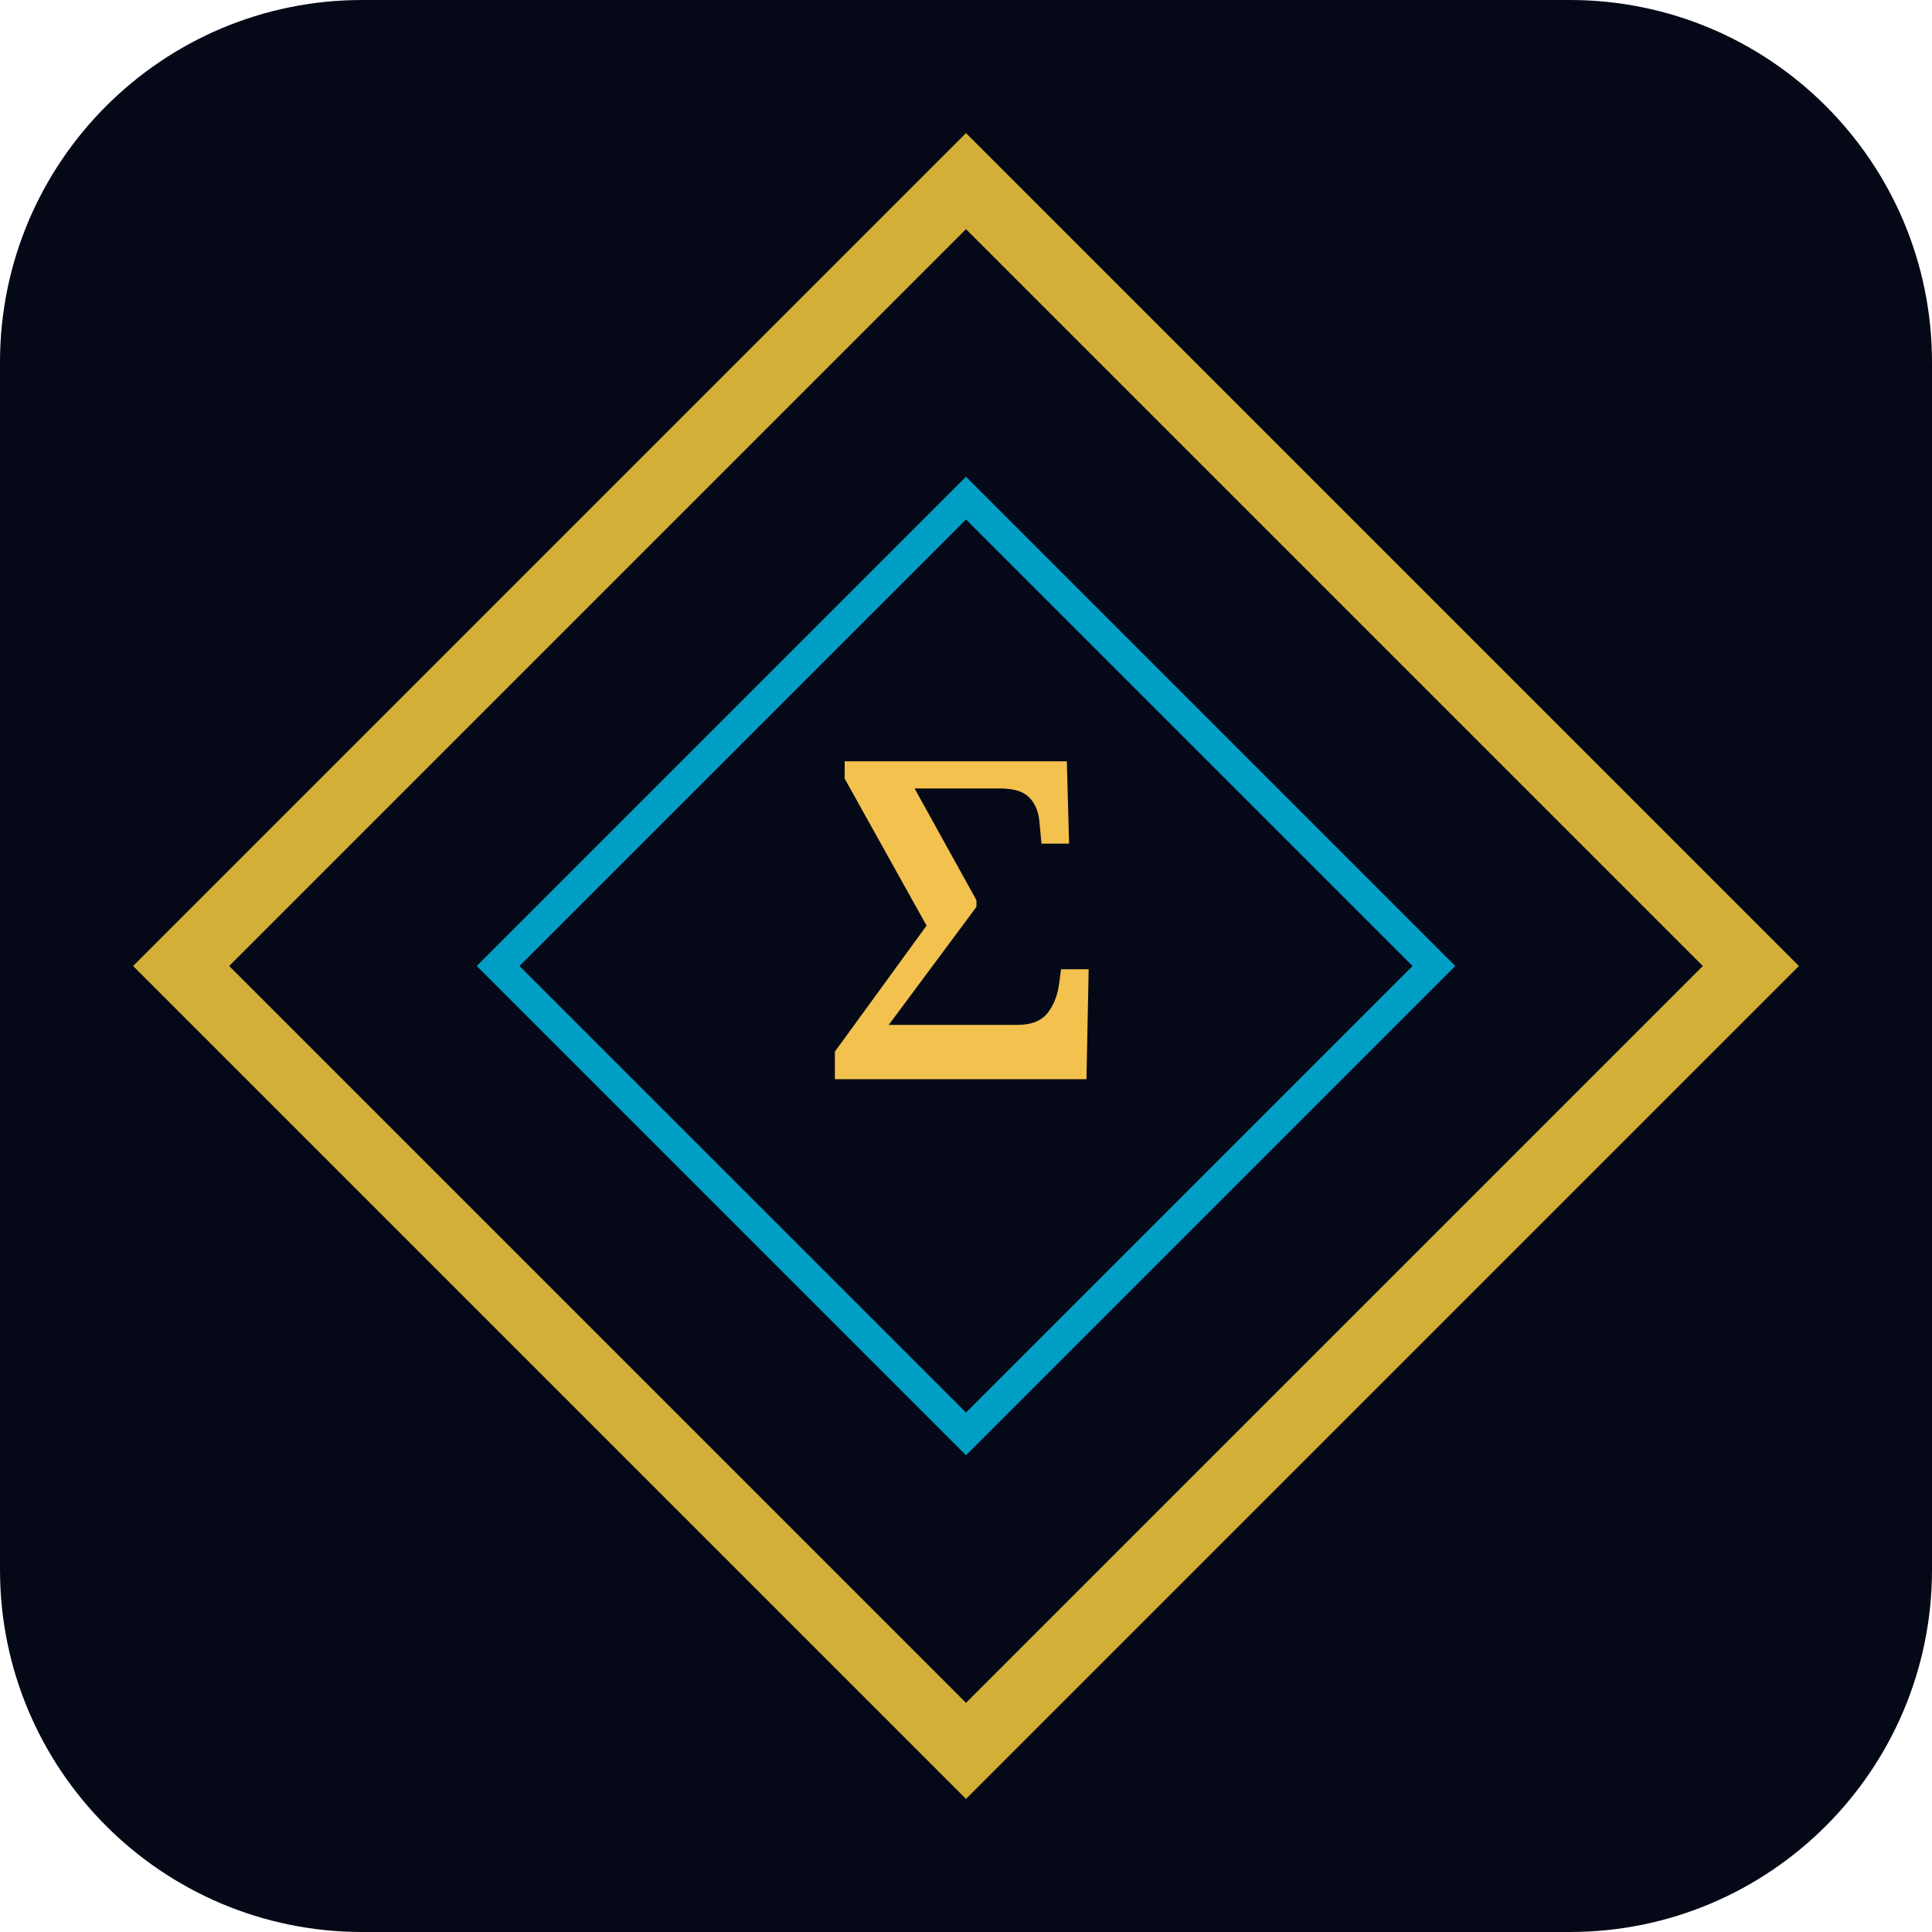
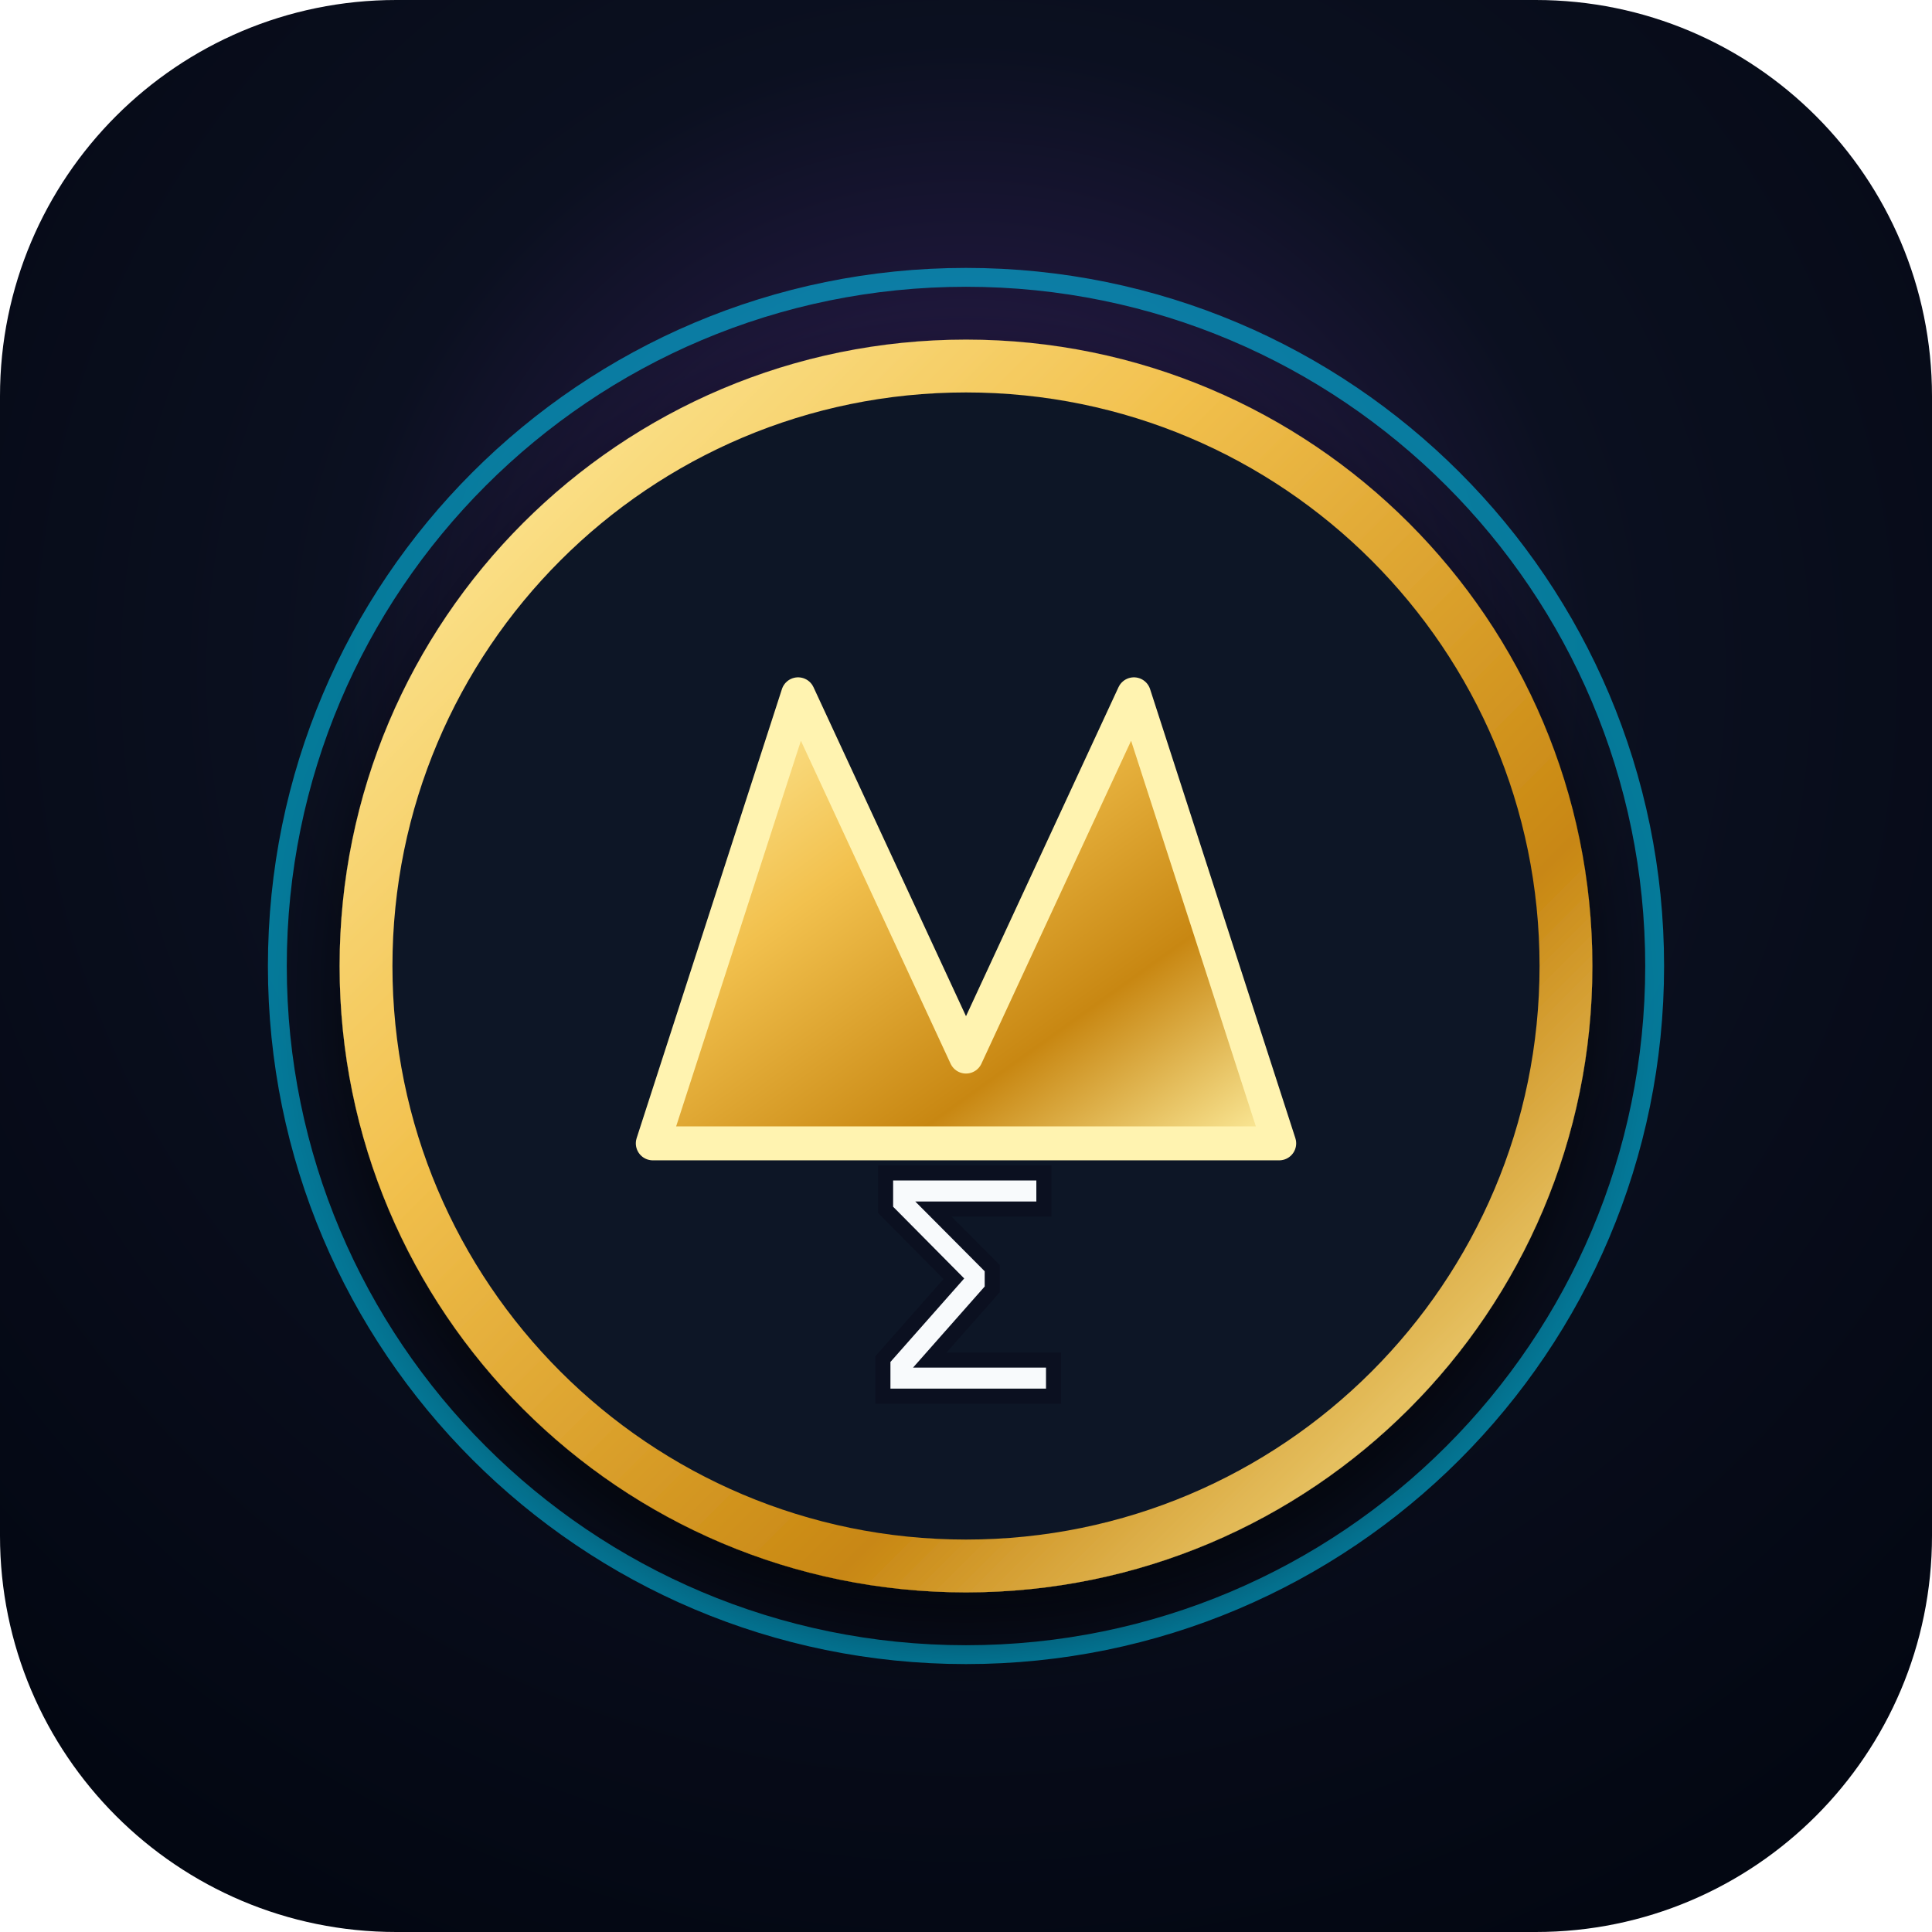
- <svg xmlns="http://www.w3.org/2000/svg" width="512" height="512" viewBox="0 0 512 512">
-   <rect width="512" height="512" rx="96" fill="#050917" />
-   <path d="M256 48 464 256 256 464 48 256Z" fill="none" stroke="#D4AF37" stroke-width="18" />
-   <path d="M256 132 380 256 256 380 132 256Z" fill="none" stroke="#00D1FF" stroke-width="8" opacity="0.75" />
-   <text x="256" y="286" text-anchor="middle" font-family="serif" font-size="118" font-weight="700" fill="#F2C14E">Σ</text>
+ <svg xmlns="http://www.w3.org/2000/svg" width="1024" height="1024" viewBox="0 0 1024 1024">
+   <defs>
+     <radialGradient id="bg" cx="50%" cy="35%" r="72%">
+       <stop offset="0" stop-color="#37205d" />
+       <stop offset="0.45" stop-color="#0b1020" />
+       <stop offset="1" stop-color="#030712" />
+     </radialGradient>
+     <linearGradient id="gold" x1="0" y1="0" x2="1" y2="1">
+       <stop offset="0" stop-color="#fff0a6" />
+       <stop offset="0.35" stop-color="#f2c14e" />
+       <stop offset="0.7" stop-color="#c88712" />
+       <stop offset="1" stop-color="#fff1a3" />
+     </linearGradient>
+     <filter id="shadow" x="-20%" y="-20%" width="140%" height="140%">
+       <feDropShadow dx="0" dy="18" stdDeviation="18" flood-color="#000" flood-opacity="0.55" />
+     </filter>
+   </defs>
+   <rect width="1024" height="1024" rx="210" fill="url(#bg)" />
+   <circle cx="512" cy="512" r="365" fill="none" stroke="#00d1ff" stroke-width="10" opacity="0.55" />
+   <circle cx="512" cy="512" r="318" fill="#111827" stroke="url(#gold)" stroke-width="28" filter="url(#shadow)" />
+   <path d="M346 606 L423 368 L512 560 L601 368 L678 606 Z" fill="url(#gold)" stroke="#fff3b0" stroke-width="18" stroke-linejoin="round" />
+   <text x="512" y="740" font-family="Arial, Helvetica, sans-serif" font-size="172" font-weight="900" text-anchor="middle" fill="#f8fafc" stroke="#0b1020" stroke-width="8">Σ</text>
</svg>
